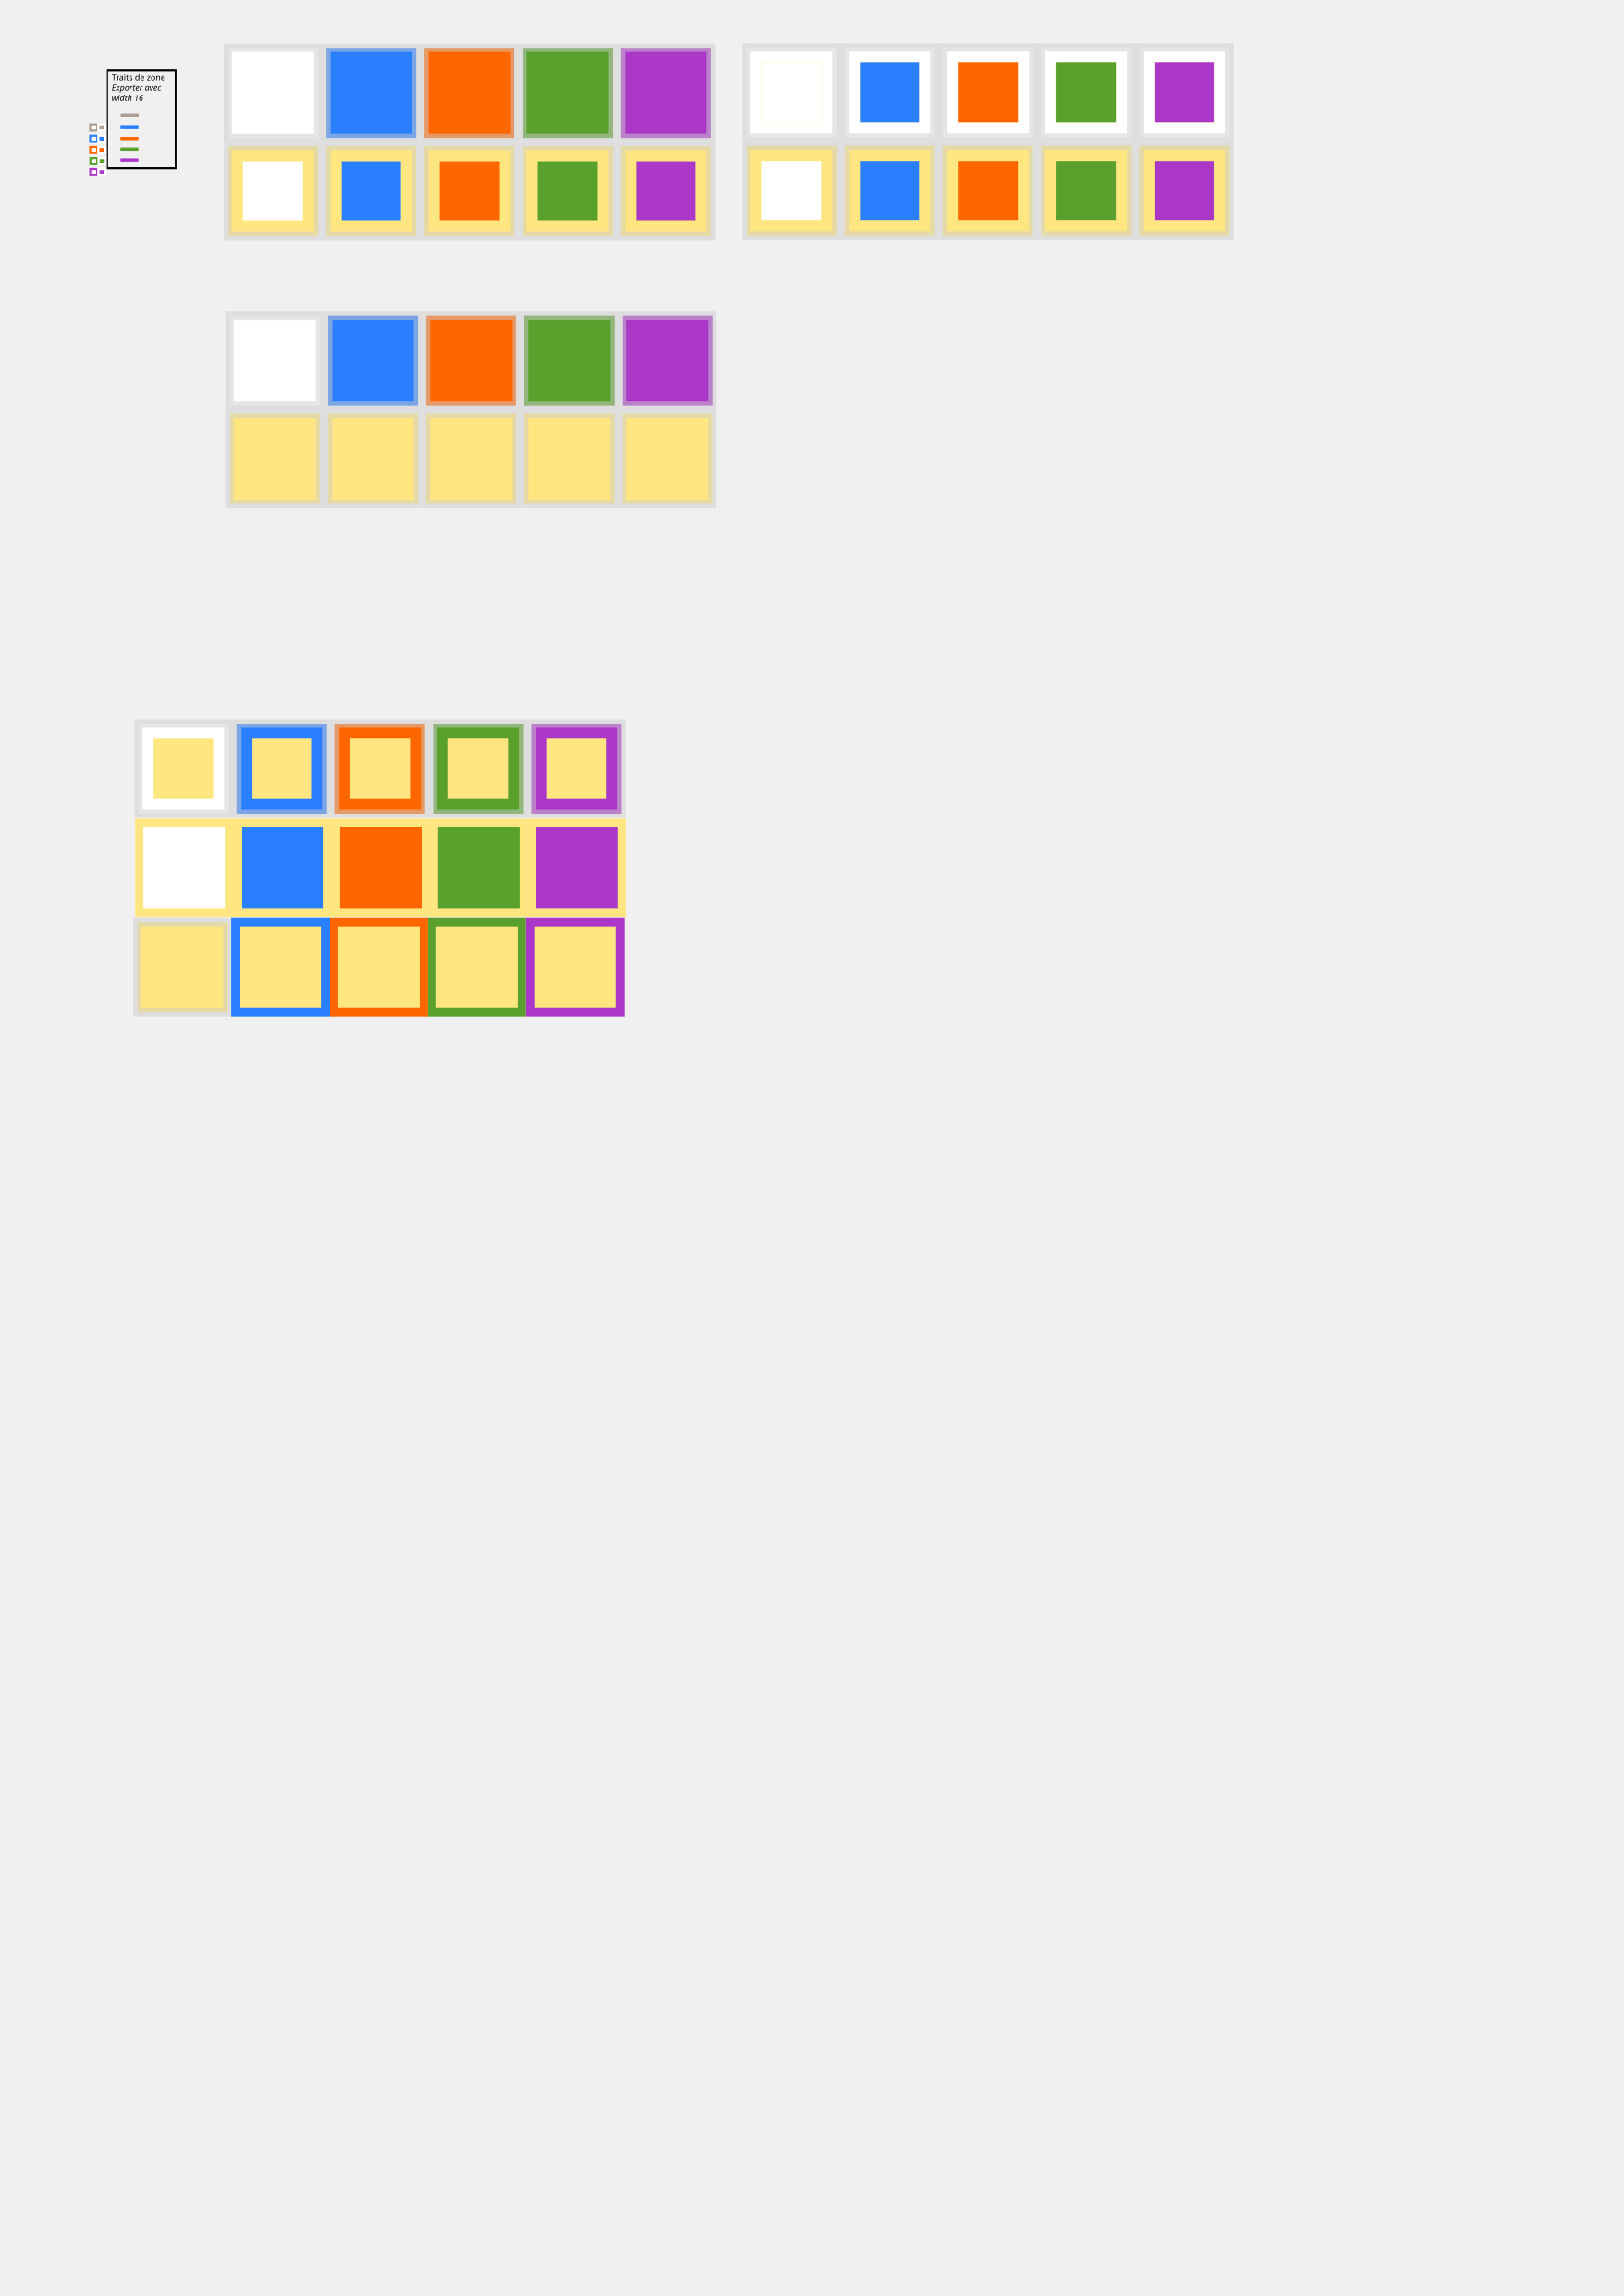
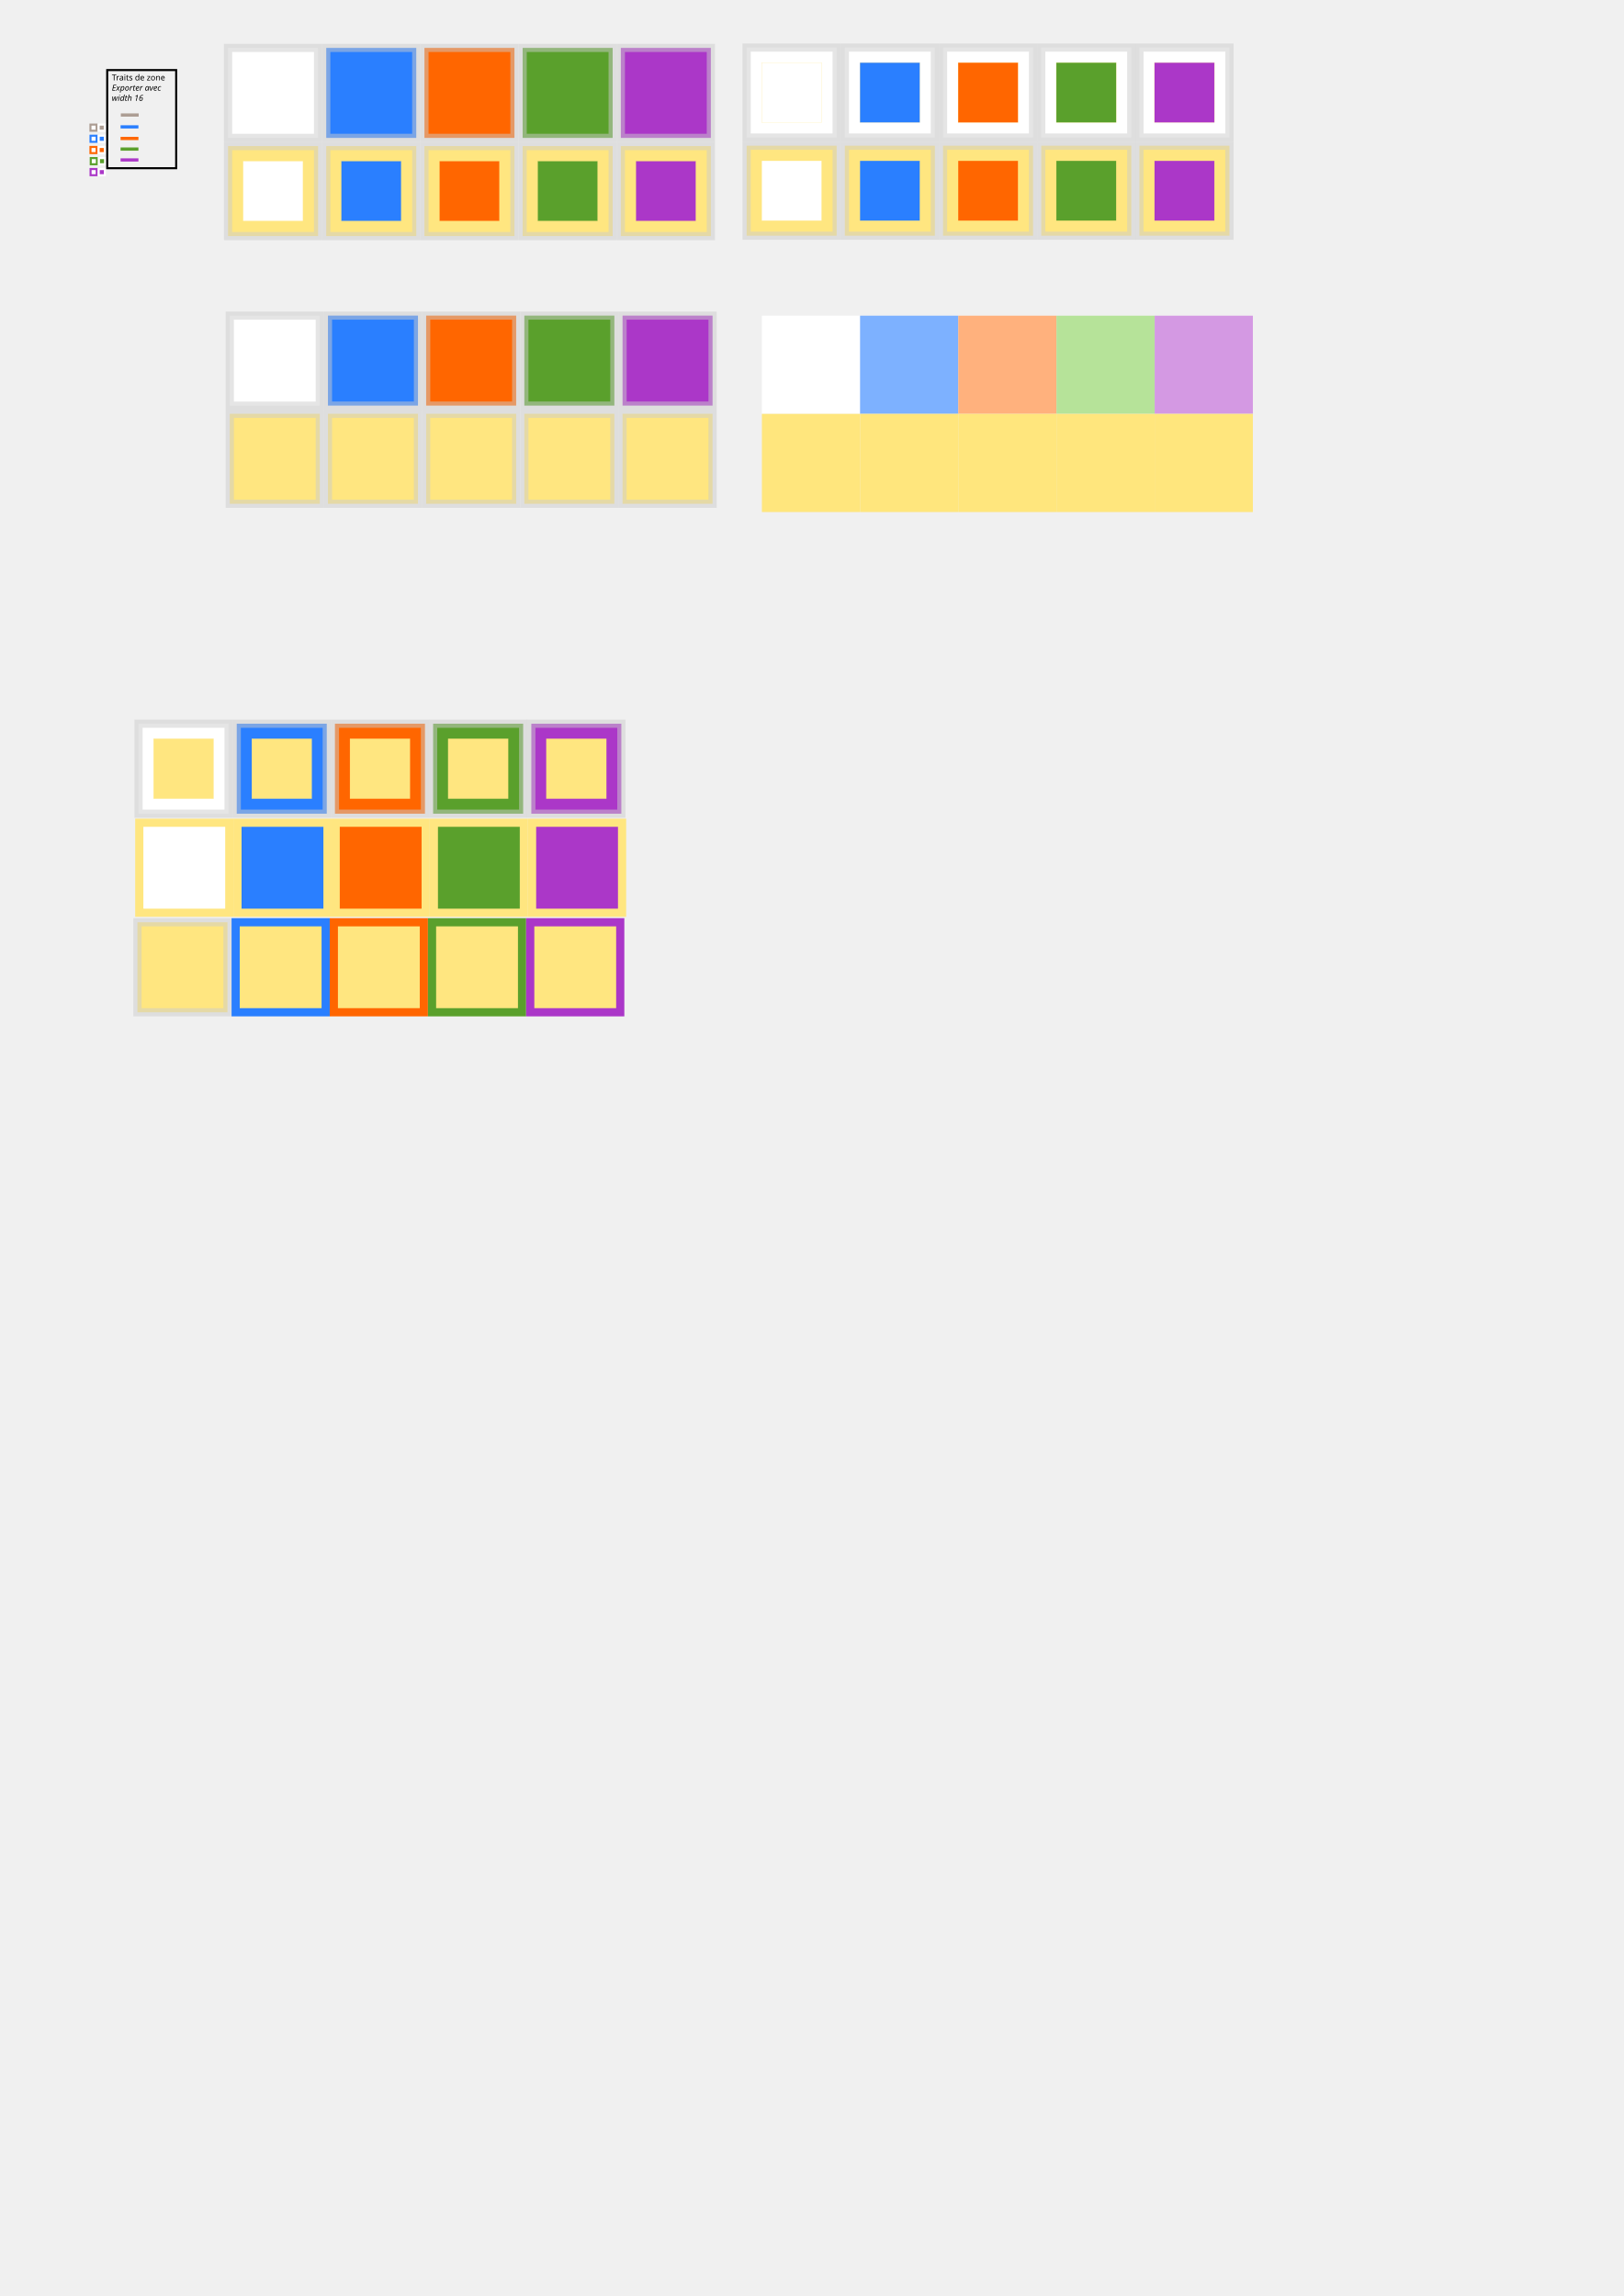
<svg xmlns="http://www.w3.org/2000/svg" width="210mm" height="297mm" id="svg2" version="1.1">
  <defs id="defs4" />
  <g id="layer1">
    <g id="g3773">
      <rect y="60.913" x="44.215" height="3" width="3" id="rect2985" style="fill:#ffffff;fill-opacity:1;stroke:#ac9d93;stroke-width:1;stroke-linecap:round;stroke-miterlimit:4;stroke-opacity:1;stroke-dasharray:none;stroke-dashoffset:0" />
      <rect y="60.913" x="48.215" height="3" width="3" id="rect2985-1" style="fill:#ac9d93;fill-opacity:1;stroke:#ffffff;stroke-width:1;stroke-linecap:round;stroke-miterlimit:4;stroke-opacity:1;stroke-dasharray:none;stroke-dashoffset:0" />
    </g>
    <g transform="translate(0.03049971,5.429567)" id="g3773-7">
      <rect y="60.913" x="44.215" height="3" width="3" id="rect2985-4" style="fill:#ffffff;fill-opacity:1;stroke:#2a7fff;stroke-width:1;stroke-linecap:round;stroke-miterlimit:4;stroke-opacity:1;stroke-dasharray:none;stroke-dashoffset:0" />
      <rect y="60.913" x="48.215" height="3" width="3" id="rect2985-1-0" style="fill:#2a7fff;fill-opacity:1;stroke:#ffffff;stroke-width:1;stroke-linecap:round;stroke-miterlimit:4;stroke-opacity:1;stroke-dasharray:none;stroke-dashoffset:0" />
    </g>
    <g transform="translate(0.00868731,10.93163)" id="g3773-9">
      <rect y="60.913" x="44.215" height="3" width="3" id="rect2985-48" style="fill:#ffffff;fill-opacity:1;stroke:#ff6600;stroke-width:1;stroke-linecap:round;stroke-miterlimit:4;stroke-opacity:1;stroke-dasharray:none;stroke-dashoffset:0" />
      <rect y="60.913" x="48.215" height="3" width="3" id="rect2985-1-8" style="fill:#ff6600;fill-opacity:1;stroke:#ffffff;stroke-width:1;stroke-linecap:round;stroke-miterlimit:4;stroke-opacity:1;stroke-dasharray:none;stroke-dashoffset:0" />
    </g>
    <g transform="translate(0.1426159,16.37806)" id="g3773-2">
      <rect y="60.913" x="44.215" height="3" width="3" id="rect2985-45" style="fill:#ffffff;fill-opacity:1;stroke:#5aa02c;stroke-width:1;stroke-linecap:round;stroke-miterlimit:4;stroke-opacity:1;stroke-dasharray:none;stroke-dashoffset:0" />
      <rect y="60.913" x="48.215" height="3" width="3" id="rect2985-1-5" style="fill:#5aa02c;fill-opacity:1;stroke:#ffffff;stroke-width:1;stroke-linecap:round;stroke-miterlimit:4;stroke-opacity:1;stroke-dasharray:none;stroke-dashoffset:0" />
    </g>
    <g transform="translate(0.05333017,21.73521)" id="g3773-1">
      <rect y="60.913" x="44.215" height="3" width="3" id="rect2985-7" style="fill:#ffffff;fill-opacity:1;stroke:#ab37c8;stroke-width:1;stroke-linecap:round;stroke-miterlimit:4;stroke-opacity:1;stroke-dasharray:none;stroke-dashoffset:0" />
      <rect y="60.913" x="48.215" height="3" width="3" id="rect2985-1-1" style="fill:#ab37c8;fill-opacity:1;stroke:#ffffff;stroke-width:1;stroke-linecap:round;stroke-miterlimit:4;stroke-opacity:1;stroke-dasharray:none;stroke-dashoffset:0" />
    </g>
    <g id="g3120" transform="translate(-45.33268,349.112)">
      <rect y="101.791" x="112.521" height="44" width="44" id="rect2985-60-7" style="fill:#ffe680;fill-opacity:1;stroke:#cbcbcb;stroke-width:4;stroke-linecap:round;stroke-miterlimit:4;stroke-opacity:0.502;stroke-dasharray:none;stroke-dashoffset:0" />
      <rect y="101.791" x="160.521" height="44" width="44" id="rect2985-60-1-4" style="fill:#ffe680;fill-opacity:1;stroke:#2a7fff;stroke-width:4;stroke-linecap:round;stroke-miterlimit:4;stroke-opacity:1;stroke-dasharray:none;stroke-dashoffset:0" />
      <rect y="101.791" x="208.521" height="44" width="44" id="rect2985-60-74-8" style="fill:#ffe680;fill-opacity:1;stroke:#ff6600;stroke-width:4;stroke-linecap:round;stroke-miterlimit:4;stroke-opacity:1;stroke-dasharray:none;stroke-dashoffset:0" />
      <rect y="101.791" x="256.521" height="44" width="44" id="rect2985-60-0-8" style="fill:#ffe680;fill-opacity:1;stroke:#5aa02c;stroke-width:4;stroke-linecap:round;stroke-miterlimit:4;stroke-opacity:1;stroke-dasharray:none;stroke-dashoffset:0" />
      <rect y="101.791" x="304.521" height="44" width="44" id="rect2985-60-9-2" style="fill:#ffe680;fill-opacity:1;stroke:#ab37c8;stroke-width:4;stroke-linecap:round;stroke-miterlimit:4;stroke-opacity:1;stroke-dasharray:none;stroke-dashoffset:0" />
    </g>
    <g id="g3113" transform="translate(-45.34477,414.7283)">
      <rect y="-12.495" x="113.429" height="44" width="44" id="rect2985-60-4" style="fill:#ffffff;fill-opacity:1;stroke:#ffe680;stroke-width:4;stroke-linecap:round;stroke-miterlimit:4;stroke-opacity:1;stroke-dasharray:none;stroke-dashoffset:0" />
      <rect y="-12.495" x="161.429" height="44" width="44" id="rect2985-60-1-5" style="fill:#2a7fff;fill-opacity:1;stroke:#ffe680;stroke-width:4;stroke-linecap:round;stroke-miterlimit:4;stroke-opacity:1;stroke-dasharray:none;stroke-dashoffset:0" />
      <rect y="-12.495" x="209.429" height="44" width="44" id="rect2985-60-74-5" style="fill:#ff6600;fill-opacity:1;stroke:#ffe680;stroke-width:4;stroke-linecap:round;stroke-miterlimit:4;stroke-opacity:1;stroke-dasharray:none;stroke-dashoffset:0" />
      <rect y="-12.495" x="257.429" height="44" width="44" id="rect2985-60-0-1" style="fill:#5aa02c;fill-opacity:1;stroke:#ffe680;stroke-width:4;stroke-linecap:round;stroke-miterlimit:4;stroke-opacity:1;stroke-dasharray:none;stroke-dashoffset:0" />
      <rect y="-12.495" x="305.429" height="44" width="44" id="rect2985-60-9-7" style="fill:#ab37c8;fill-opacity:1;stroke:#ffe680;stroke-width:4;stroke-linecap:round;stroke-miterlimit:4;stroke-opacity:1;stroke-dasharray:none;stroke-dashoffset:0" />
    </g>
    <g id="g3106-1" transform="translate(-45.16321,307.8579)">
      <rect y="45.969" x="112.89" height="44" width="44" id="rect2985-60-15" style="fill:#ffffff;fill-opacity:1;stroke:#cbcbcb;stroke-width:4;stroke-linecap:round;stroke-miterlimit:4;stroke-opacity:0.502;stroke-dasharray:none;stroke-dashoffset:0" />
      <rect y="45.969" x="160.89" height="44" width="44" id="rect2985-60-1-2" style="fill:#2a7fff;fill-opacity:1;stroke:#cbcbcb;stroke-width:4;stroke-linecap:round;stroke-miterlimit:4;stroke-opacity:0.502;stroke-dasharray:none;stroke-dashoffset:0" />
      <rect y="45.969" x="208.89" height="44" width="44" id="rect2985-60-74-7" style="fill:#ff6600;fill-opacity:1;stroke:#cbcbcb;stroke-width:4;stroke-linecap:round;stroke-miterlimit:4;stroke-opacity:0.502;stroke-dasharray:none;stroke-dashoffset:0" />
      <rect y="45.969" x="256.89" height="44" width="44" id="rect2985-60-0-6" style="fill:#5aa02c;fill-opacity:1;stroke:#cbcbcb;stroke-width:4;stroke-linecap:round;stroke-miterlimit:4;stroke-opacity:0.502;stroke-dasharray:none;stroke-dashoffset:0" />
      <rect y="45.969" x="304.89" height="44" width="44" id="rect2985-60-9-1" style="fill:#ab37c8;fill-opacity:1;stroke:#cbcbcb;stroke-width:4;stroke-linecap:round;stroke-miterlimit:4;stroke-opacity:0.502;stroke-dasharray:none;stroke-dashoffset:0" />
    </g>
    <rect style="fill:#ffe680;fill-opacity:1;stroke:#ffe680;stroke-width:0.1;stroke-linecap:round;stroke-miterlimit:4;stroke-opacity:1;stroke-dasharray:none;stroke-dashoffset:0" id="rect3160" width="29.286" height="29.286" x="75.084" y="361.184" />
    <rect style="fill:#ffe680;fill-opacity:1;stroke:#ffe680;stroke-width:0.1;stroke-linecap:round;stroke-miterlimit:4;stroke-opacity:1;stroke-dasharray:none;stroke-dashoffset:0" id="rect3160-4" width="29.286" height="29.286" x="123.084" y="361.184" />
    <rect style="fill:#ffe680;fill-opacity:1;stroke:#ffe680;stroke-width:0.1;stroke-linecap:round;stroke-miterlimit:4;stroke-opacity:1;stroke-dasharray:none;stroke-dashoffset:0" id="rect3160-2" width="29.286" height="29.286" x="171.084" y="361.184" />
    <rect style="fill:#ffe680;fill-opacity:1;stroke:#ffe680;stroke-width:0.1;stroke-linecap:round;stroke-miterlimit:4;stroke-opacity:1;stroke-dasharray:none;stroke-dashoffset:0" id="rect3160-3" width="29.286" height="29.286" x="219.084" y="361.184" />
    <rect style="fill:#ffe680;fill-opacity:1;stroke:#ffe680;stroke-width:0.1;stroke-linecap:round;stroke-miterlimit:4;stroke-opacity:1;stroke-dasharray:none;stroke-dashoffset:0" id="rect3160-22" width="29.286" height="29.286" x="267.084" y="361.184" />
    <g id="g3479">
      <g transform="translate(-1.411933,-22.54998)" id="g3106">
        <rect style="fill:#ffffff;fill-opacity:1;stroke:#cbcbcb;stroke-width:4;stroke-linecap:round;stroke-miterlimit:4;stroke-opacity:0.502;stroke-dasharray:none;stroke-dashoffset:0" id="rect2985-60" width="44" height="44" x="112.89" y="45.969" />
        <rect style="fill:#2a7fff;fill-opacity:1;stroke:#cbcbcb;stroke-width:4;stroke-linecap:round;stroke-miterlimit:4;stroke-opacity:0.502;stroke-dasharray:none;stroke-dashoffset:0" id="rect2985-60-1" width="44" height="44" x="160.89" y="45.969" />
        <rect style="fill:#ff6600;fill-opacity:1;stroke:#cbcbcb;stroke-width:4;stroke-linecap:round;stroke-miterlimit:4;stroke-opacity:0.502;stroke-dasharray:none;stroke-dashoffset:0" id="rect2985-60-74" width="44" height="44" x="208.89" y="45.969" />
        <rect style="fill:#5aa02c;fill-opacity:1;stroke:#cbcbcb;stroke-width:4;stroke-linecap:round;stroke-miterlimit:4;stroke-opacity:0.502;stroke-dasharray:none;stroke-dashoffset:0" id="rect2985-60-0" width="44" height="44" x="256.89" y="45.969" />
        <rect style="fill:#ab37c8;fill-opacity:1;stroke:#cbcbcb;stroke-width:4;stroke-linecap:round;stroke-miterlimit:4;stroke-opacity:0.502;stroke-dasharray:none;stroke-dashoffset:0" id="rect2985-60-9" width="44" height="44" x="304.89" y="45.969" />
      </g>
      <g transform="translate(-2.352017,83.53389)" id="g3249">
        <g id="g3106-1-1" transform="translate(0.9400838,-58.08377)" style="fill:#ffe680;fill-opacity:1">
          <rect y="45.969" x="112.89" height="44" width="44" id="rect2985-60-15-6" style="fill:#ffe680;fill-opacity:1;stroke:#cbcbcb;stroke-width:4;stroke-linecap:round;stroke-miterlimit:4;stroke-opacity:0.502;stroke-dasharray:none;stroke-dashoffset:0" />
          <rect y="45.969" x="160.89" height="44" width="44" id="rect2985-60-1-2-8" style="fill:#ffe680;fill-opacity:1;stroke:#cbcbcb;stroke-width:4;stroke-linecap:round;stroke-miterlimit:4;stroke-opacity:0.502;stroke-dasharray:none;stroke-dashoffset:0" />
          <rect y="45.969" x="208.89" height="44" width="44" id="rect2985-60-74-7-5" style="fill:#ffe680;fill-opacity:1;stroke:#cbcbcb;stroke-width:4;stroke-linecap:round;stroke-miterlimit:4;stroke-opacity:0.502;stroke-dasharray:none;stroke-dashoffset:0" />
          <rect y="45.969" x="256.89" height="44" width="44" id="rect2985-60-0-6-7" style="fill:#ffe680;fill-opacity:1;stroke:#cbcbcb;stroke-width:4;stroke-linecap:round;stroke-miterlimit:4;stroke-opacity:0.502;stroke-dasharray:none;stroke-dashoffset:0" />
          <rect y="45.969" x="304.89" height="44" width="44" id="rect2985-60-9-1-6" style="fill:#ffe680;fill-opacity:1;stroke:#cbcbcb;stroke-width:4;stroke-linecap:round;stroke-miterlimit:4;stroke-opacity:0.502;stroke-dasharray:none;stroke-dashoffset:0" />
        </g>
        <rect style="fill:#ffffff;fill-opacity:1;stroke:#ffe680;stroke-width:0.1;stroke-linecap:round;stroke-miterlimit:4;stroke-opacity:1;stroke-dasharray:none;stroke-dashoffset:0" id="rect3160-1" width="29.286" height="29.286" x="121.187" y="-4.758" />
        <rect style="fill:#2a7fff;fill-opacity:1;stroke:#ffe680;stroke-width:0.1;stroke-linecap:round;stroke-miterlimit:4;stroke-opacity:1;stroke-dasharray:none;stroke-dashoffset:0" id="rect3160-4-8" width="29.286" height="29.286" x="169.187" y="-4.758" />
        <rect style="fill:#ff6600;fill-opacity:1;stroke:#ffe680;stroke-width:0.1;stroke-linecap:round;stroke-miterlimit:4;stroke-opacity:1;stroke-dasharray:none;stroke-dashoffset:0" id="rect3160-2-9" width="29.286" height="29.286" x="217.187" y="-4.758" />
        <rect style="fill:#5aa02c;fill-opacity:1;stroke:#ffe680;stroke-width:0.1;stroke-linecap:round;stroke-miterlimit:4;stroke-opacity:1;stroke-dasharray:none;stroke-dashoffset:0" id="rect3160-3-2" width="29.286" height="29.286" x="265.187" y="-4.758" />
        <rect style="fill:#ab37c8;fill-opacity:1;stroke:#ffe680;stroke-width:0.1;stroke-linecap:round;stroke-miterlimit:4;stroke-opacity:1;stroke-dasharray:none;stroke-dashoffset:0" id="rect3160-22-7" width="29.286" height="29.286" x="313.187" y="-4.758" />
      </g>
    </g>
    <g id="g3513">
      <g transform="translate(251.1497,35.35654)" id="g3249-9">
        <g id="g3106-1-1-5" transform="translate(0.9400838,-58.08377)" style="fill:#ffe680;fill-opacity:1">
          <rect y="45.969" x="112.89" height="44" width="44" id="rect2985-60-15-6-4" style="fill:#ffffff;fill-opacity:1;stroke:#cbcbcb;stroke-width:4;stroke-linecap:round;stroke-miterlimit:4;stroke-opacity:0.502;stroke-dasharray:none;stroke-dashoffset:0" />
          <rect y="45.969" x="160.89" height="44" width="44" id="rect2985-60-1-2-8-3" style="fill:#ffffff;fill-opacity:1;stroke:#cbcbcb;stroke-width:4;stroke-linecap:round;stroke-miterlimit:4;stroke-opacity:0.502;stroke-dasharray:none;stroke-dashoffset:0" />
          <rect y="45.969" x="208.89" height="44" width="44" id="rect2985-60-74-7-5-1" style="fill:#ffffff;fill-opacity:1;stroke:#cbcbcb;stroke-width:4;stroke-linecap:round;stroke-miterlimit:4;stroke-opacity:0.502;stroke-dasharray:none;stroke-dashoffset:0" />
          <rect y="45.969" x="256.89" height="44" width="44" id="rect2985-60-0-6-7-2" style="fill:#ffffff;fill-opacity:1;stroke:#cbcbcb;stroke-width:4;stroke-linecap:round;stroke-miterlimit:4;stroke-opacity:0.502;stroke-dasharray:none;stroke-dashoffset:0" />
          <rect y="45.969" x="304.89" height="44" width="44" id="rect2985-60-9-1-6-3" style="fill:#ffffff;fill-opacity:1;stroke:#cbcbcb;stroke-width:4;stroke-linecap:round;stroke-miterlimit:4;stroke-opacity:0.502;stroke-dasharray:none;stroke-dashoffset:0" />
        </g>
        <rect style="fill:#ffffff;fill-opacity:1;stroke:#ffe680;stroke-width:0.1;stroke-linecap:round;stroke-miterlimit:4;stroke-opacity:1;stroke-dasharray:none;stroke-dashoffset:0" id="rect3160-1-3" width="29.286" height="29.286" x="121.187" y="-4.758" />
        <rect style="fill:#2a7fff;fill-opacity:1;stroke:#ffe680;stroke-width:0.1;stroke-linecap:round;stroke-miterlimit:4;stroke-opacity:1;stroke-dasharray:none;stroke-dashoffset:0" id="rect3160-4-8-4" width="29.286" height="29.286" x="169.187" y="-4.758" />
        <rect style="fill:#ff6600;fill-opacity:1;stroke:#ffe680;stroke-width:0.1;stroke-linecap:round;stroke-miterlimit:4;stroke-opacity:1;stroke-dasharray:none;stroke-dashoffset:0" id="rect3160-2-9-1" width="29.286" height="29.286" x="217.187" y="-4.758" />
        <rect style="fill:#5aa02c;fill-opacity:1;stroke:#ffe680;stroke-width:0.1;stroke-linecap:round;stroke-miterlimit:4;stroke-opacity:1;stroke-dasharray:none;stroke-dashoffset:0" id="rect3160-3-2-1" width="29.286" height="29.286" x="265.187" y="-4.758" />
        <rect style="fill:#ab37c8;fill-opacity:1;stroke:#ffe680;stroke-width:0.1;stroke-linecap:round;stroke-miterlimit:4;stroke-opacity:1;stroke-dasharray:none;stroke-dashoffset:0" id="rect3160-22-7-3" width="29.286" height="29.286" x="313.187" y="-4.758" />
      </g>
      <g transform="translate(251.1497,83.35664)" id="g3249-8">
        <g id="g3106-1-1-7" transform="translate(0.9400838,-58.08377)" style="fill:#ffe680;fill-opacity:1">
          <rect y="45.969" x="112.89" height="44" width="44" id="rect2985-60-15-6-42" style="fill:#ffe680;fill-opacity:1;stroke:#cbcbcb;stroke-width:4;stroke-linecap:round;stroke-miterlimit:4;stroke-opacity:0.502;stroke-dasharray:none;stroke-dashoffset:0" />
          <rect y="45.969" x="160.89" height="44" width="44" id="rect2985-60-1-2-8-7" style="fill:#ffe680;fill-opacity:1;stroke:#cbcbcb;stroke-width:4;stroke-linecap:round;stroke-miterlimit:4;stroke-opacity:0.502;stroke-dasharray:none;stroke-dashoffset:0" />
          <rect y="45.969" x="208.89" height="44" width="44" id="rect2985-60-74-7-5-7" style="fill:#ffe680;fill-opacity:1;stroke:#cbcbcb;stroke-width:4;stroke-linecap:round;stroke-miterlimit:4;stroke-opacity:0.502;stroke-dasharray:none;stroke-dashoffset:0" />
          <rect y="45.969" x="256.89" height="44" width="44" id="rect2985-60-0-6-7-9" style="fill:#ffe680;fill-opacity:1;stroke:#cbcbcb;stroke-width:4;stroke-linecap:round;stroke-miterlimit:4;stroke-opacity:0.502;stroke-dasharray:none;stroke-dashoffset:0" />
          <rect y="45.969" x="304.89" height="44" width="44" id="rect2985-60-9-1-6-31" style="fill:#ffe680;fill-opacity:1;stroke:#cbcbcb;stroke-width:4;stroke-linecap:round;stroke-miterlimit:4;stroke-opacity:0.502;stroke-dasharray:none;stroke-dashoffset:0" />
        </g>
        <rect style="fill:#ffffff;fill-opacity:1;stroke:#ffe680;stroke-width:0.1;stroke-linecap:round;stroke-miterlimit:4;stroke-opacity:1;stroke-dasharray:none;stroke-dashoffset:0" id="rect3160-1-9" width="29.286" height="29.286" x="121.187" y="-4.758" />
        <rect style="fill:#2a7fff;fill-opacity:1;stroke:#ffe680;stroke-width:0.1;stroke-linecap:round;stroke-miterlimit:4;stroke-opacity:1;stroke-dasharray:none;stroke-dashoffset:0" id="rect3160-4-8-8" width="29.286" height="29.286" x="169.187" y="-4.758" />
        <rect style="fill:#ff6600;fill-opacity:1;stroke:#ffe680;stroke-width:0.1;stroke-linecap:round;stroke-miterlimit:4;stroke-opacity:1;stroke-dasharray:none;stroke-dashoffset:0" id="rect3160-2-9-6" width="29.286" height="29.286" x="217.187" y="-4.758" />
        <rect style="fill:#5aa02c;fill-opacity:1;stroke:#ffe680;stroke-width:0.1;stroke-linecap:round;stroke-miterlimit:4;stroke-opacity:1;stroke-dasharray:none;stroke-dashoffset:0" id="rect3160-3-2-5" width="29.286" height="29.286" x="265.187" y="-4.758" />
        <rect style="fill:#ab37c8;fill-opacity:1;stroke:#ffe680;stroke-width:0.1;stroke-linecap:round;stroke-miterlimit:4;stroke-opacity:1;stroke-dasharray:none;stroke-dashoffset:0" id="rect3160-22-7-0" width="29.286" height="29.286" x="313.187" y="-4.758" />
      </g>
    </g>
    <g id="g3499" transform="translate(16.16244,-4.04061)">
      <g transform="translate(-16.73754,112.3705)" id="g3106-6">
        <rect style="fill:#ffffff;fill-opacity:1;stroke:#cbcbcb;stroke-width:4;stroke-linecap:round;stroke-miterlimit:4;stroke-opacity:0.502;stroke-dasharray:none;stroke-dashoffset:0" id="rect2985-60-18" width="44" height="44" x="112.89" y="45.969" />
        <rect style="fill:#2a7fff;fill-opacity:1;stroke:#cbcbcb;stroke-width:4;stroke-linecap:round;stroke-miterlimit:4;stroke-opacity:0.502;stroke-dasharray:none;stroke-dashoffset:0" id="rect2985-60-1-49" width="44" height="44" x="160.89" y="45.969" />
        <rect style="fill:#ff6600;fill-opacity:1;stroke:#cbcbcb;stroke-width:4;stroke-linecap:round;stroke-miterlimit:4;stroke-opacity:0.502;stroke-dasharray:none;stroke-dashoffset:0" id="rect2985-60-74-6" width="44" height="44" x="208.89" y="45.969" />
        <rect style="fill:#5aa02c;fill-opacity:1;stroke:#cbcbcb;stroke-width:4;stroke-linecap:round;stroke-miterlimit:4;stroke-opacity:0.502;stroke-dasharray:none;stroke-dashoffset:0" id="rect2985-60-0-3" width="44" height="44" x="256.89" y="45.969" />
        <rect style="fill:#ab37c8;fill-opacity:1;stroke:#cbcbcb;stroke-width:4;stroke-linecap:round;stroke-miterlimit:4;stroke-opacity:0.502;stroke-dasharray:none;stroke-dashoffset:0" id="rect2985-60-9-78" width="44" height="44" x="304.89" y="45.969" />
      </g>
      <g style="fill:#ffe680;fill-opacity:1" transform="translate(-16.73754,160.3706)" id="g3106-8">
        <rect style="fill:#ffe680;fill-opacity:1;stroke:#cbcbcb;stroke-width:4;stroke-linecap:round;stroke-miterlimit:4;stroke-opacity:0.502;stroke-dasharray:none;stroke-dashoffset:0" id="rect2985-60-2" width="44" height="44" x="112.89" y="45.969" />
        <rect style="fill:#ffe680;fill-opacity:1;stroke:#cbcbcb;stroke-width:4;stroke-linecap:round;stroke-miterlimit:4;stroke-opacity:0.502;stroke-dasharray:none;stroke-dashoffset:0" id="rect2985-60-1-9" width="44" height="44" x="160.89" y="45.969" />
        <rect style="fill:#ffe680;fill-opacity:1;stroke:#cbcbcb;stroke-width:4;stroke-linecap:round;stroke-miterlimit:4;stroke-opacity:0.502;stroke-dasharray:none;stroke-dashoffset:0" id="rect2985-60-74-1" width="44" height="44" x="208.89" y="45.969" />
        <rect style="fill:#ffe680;fill-opacity:1;stroke:#cbcbcb;stroke-width:4;stroke-linecap:round;stroke-miterlimit:4;stroke-opacity:0.502;stroke-dasharray:none;stroke-dashoffset:0" id="rect2985-60-0-35" width="44" height="44" x="256.89" y="45.969" />
        <rect style="fill:#ffe680;fill-opacity:1;stroke:#cbcbcb;stroke-width:4;stroke-linecap:round;stroke-miterlimit:4;stroke-opacity:0.502;stroke-dasharray:none;stroke-dashoffset:0" id="rect2985-60-9-9" width="44" height="44" x="304.89" y="45.969" />
      </g>
    </g>
    <g id="g3097" transform="matrix(1,0,0,0.3333333,4.310838,35.63173)" style="fill:#ac9d93;fill-opacity:1;stroke:#ac9d93;stroke-width:1.732;stroke-opacity:1">
      <rect y="60.297" x="55.617" height="3" width="7" id="rect3077" style="fill:#ac9d93;fill-opacity:1;stroke:#ac9d93;stroke-width:1.732;stroke-linecap:round;stroke-miterlimit:4;stroke-opacity:1;stroke-dasharray:none;stroke-dashoffset:0" />
    </g>
    <g transform="matrix(1,0,0,0.3333333,4.184569,41.42488)" id="g3097-7" style="fill:#2a7fff;fill-opacity:1;stroke:#2a7fff;stroke-width:1.732;stroke-opacity:1">
      <rect y="60.297" x="55.617" height="3" width="7" id="rect3077-4" style="fill:#2a7fff;fill-opacity:1;stroke:#2a7fff;stroke-width:1.732;stroke-linecap:round;stroke-miterlimit:4;stroke-opacity:1;stroke-dasharray:none;stroke-dashoffset:0" />
    </g>
    <g transform="matrix(1,0,0,0.3333333,4.184569,47.10698)" id="g3097-9" style="fill:#ff6600;fill-opacity:1;stroke:#ff6600;stroke-width:1.732;stroke-opacity:1">
      <rect y="60.297" x="55.617" height="3" width="7" id="rect3077-48" style="fill:#ff6600;fill-opacity:1;stroke:#ff6600;stroke-width:1.732;stroke-linecap:round;stroke-miterlimit:4;stroke-opacity:1;stroke-dasharray:none;stroke-dashoffset:0" />
    </g>
    <g transform="matrix(1,0,0,0.3333333,4.184569,52.28401)" id="g3097-2" style="fill:#5aa02c;fill-opacity:1;stroke:#5aa02c;stroke-width:1.732;stroke-opacity:1">
      <rect y="60.297" x="55.617" height="3" width="7" id="rect3077-45" style="fill:#5aa02c;fill-opacity:1;stroke:#5aa02c;stroke-width:1.732;stroke-linecap:round;stroke-miterlimit:4;stroke-opacity:1;stroke-dasharray:none;stroke-dashoffset:0" />
    </g>
    <g transform="matrix(1,0,0,0.3333333,4.184569,57.58731)" id="g3097-1" style="fill:#ab37c8;fill-opacity:1;stroke:#ab37c8;stroke-width:1.732;stroke-opacity:1">
      <rect y="60.297" x="55.617" height="3" width="7" id="rect3077-7" style="fill:#ab37c8;fill-opacity:1;stroke:#ab37c8;stroke-width:1.732;stroke-linecap:round;stroke-miterlimit:4;stroke-opacity:1;stroke-dasharray:none;stroke-dashoffset:0" />
    </g>
    <text xml:space="preserve" style="font-size:4px;font-style:normal;font-weight:normal;line-height:125%;letter-spacing:0px;word-spacing:0px;fill:#000000;fill-opacity:1;stroke:none;font-family:Sans" x="54.675" y="39.305" id="text3158">
      <tspan x="54.675" y="39.305" id="tspan3162">Traits de zone</tspan>
      <tspan x="54.675" y="44.305" id="tspan3180" style="font-style:italic">Exporter avec</tspan>
      <tspan x="54.675" y="49.305" id="tspan3176" style="font-style:italic">width 16</tspan>
    </text>
    <rect style="fill:none;stroke:#000000;stroke-width:1" id="rect3178" width="33.714" height="47.982" x="52.402" y="34.255" />
+     <g id="g4046">
+       <g transform="translate(-1.418274,0)" id="g4039">
+         <rect style="fill:#ffffff;fill-opacity:1;stroke:#ffffff;stroke-width:4;stroke-linecap:round;stroke-miterlimit:4;stroke-opacity:1;stroke-dasharray:none;stroke-dashoffset:0" id="rect2985-60-6" width="44" height="44" x="375.847" y="156.339" />
+         <rect style="fill:#7db1ff;fill-opacity:1;stroke:none" id="rect2985-60-1-6" width="48" height="48" x="421.847" y="154.339" />
+         <rect style="fill:#ffb17d;fill-opacity:1;stroke:none" id="rect2985-60-74-3" width="48" height="48" x="469.847" y="154.339" />
+         <rect style="fill:#b6e399;fill-opacity:1;stroke:none" id="rect2985-60-0-4" width="48" height="48" x="517.847" y="154.339" />
+         <rect style="fill:#d499e3;fill-opacity:1;stroke:none" id="rect2985-60-9-71" width="48" height="48" x="565.847" y="154.339" />
+       </g>
+       <g id="g4032">
+         <rect style="fill:#ffe67d;fill-opacity:1;stroke:none" id="rect2985-60-15-6-5" width="48" height="48" x="372.429" y="202.339" />
+         <rect style="fill:#ffe67d;fill-opacity:1;stroke:none" id="rect2985-60-1-2-8-70" width="48" height="48" x="420.429" y="202.339" />
+         <rect style="fill:#ffe67d;fill-opacity:1;stroke:none" id="rect2985-60-74-7-5-3" width="48" height="48" x="468.429" y="202.339" />
+         <rect style="fill:#ffe67d;fill-opacity:1;stroke:none" id="rect2985-60-0-6-7-8" width="48" height="48" x="516.429" y="202.339" />
+         <rect style="fill:#ffe67d;fill-opacity:1;stroke:none" id="rect2985-60-9-1-6-5" width="48" height="48" x="564.429" y="202.339" />
+       </g>
+     </g>
  </g>
</svg>
